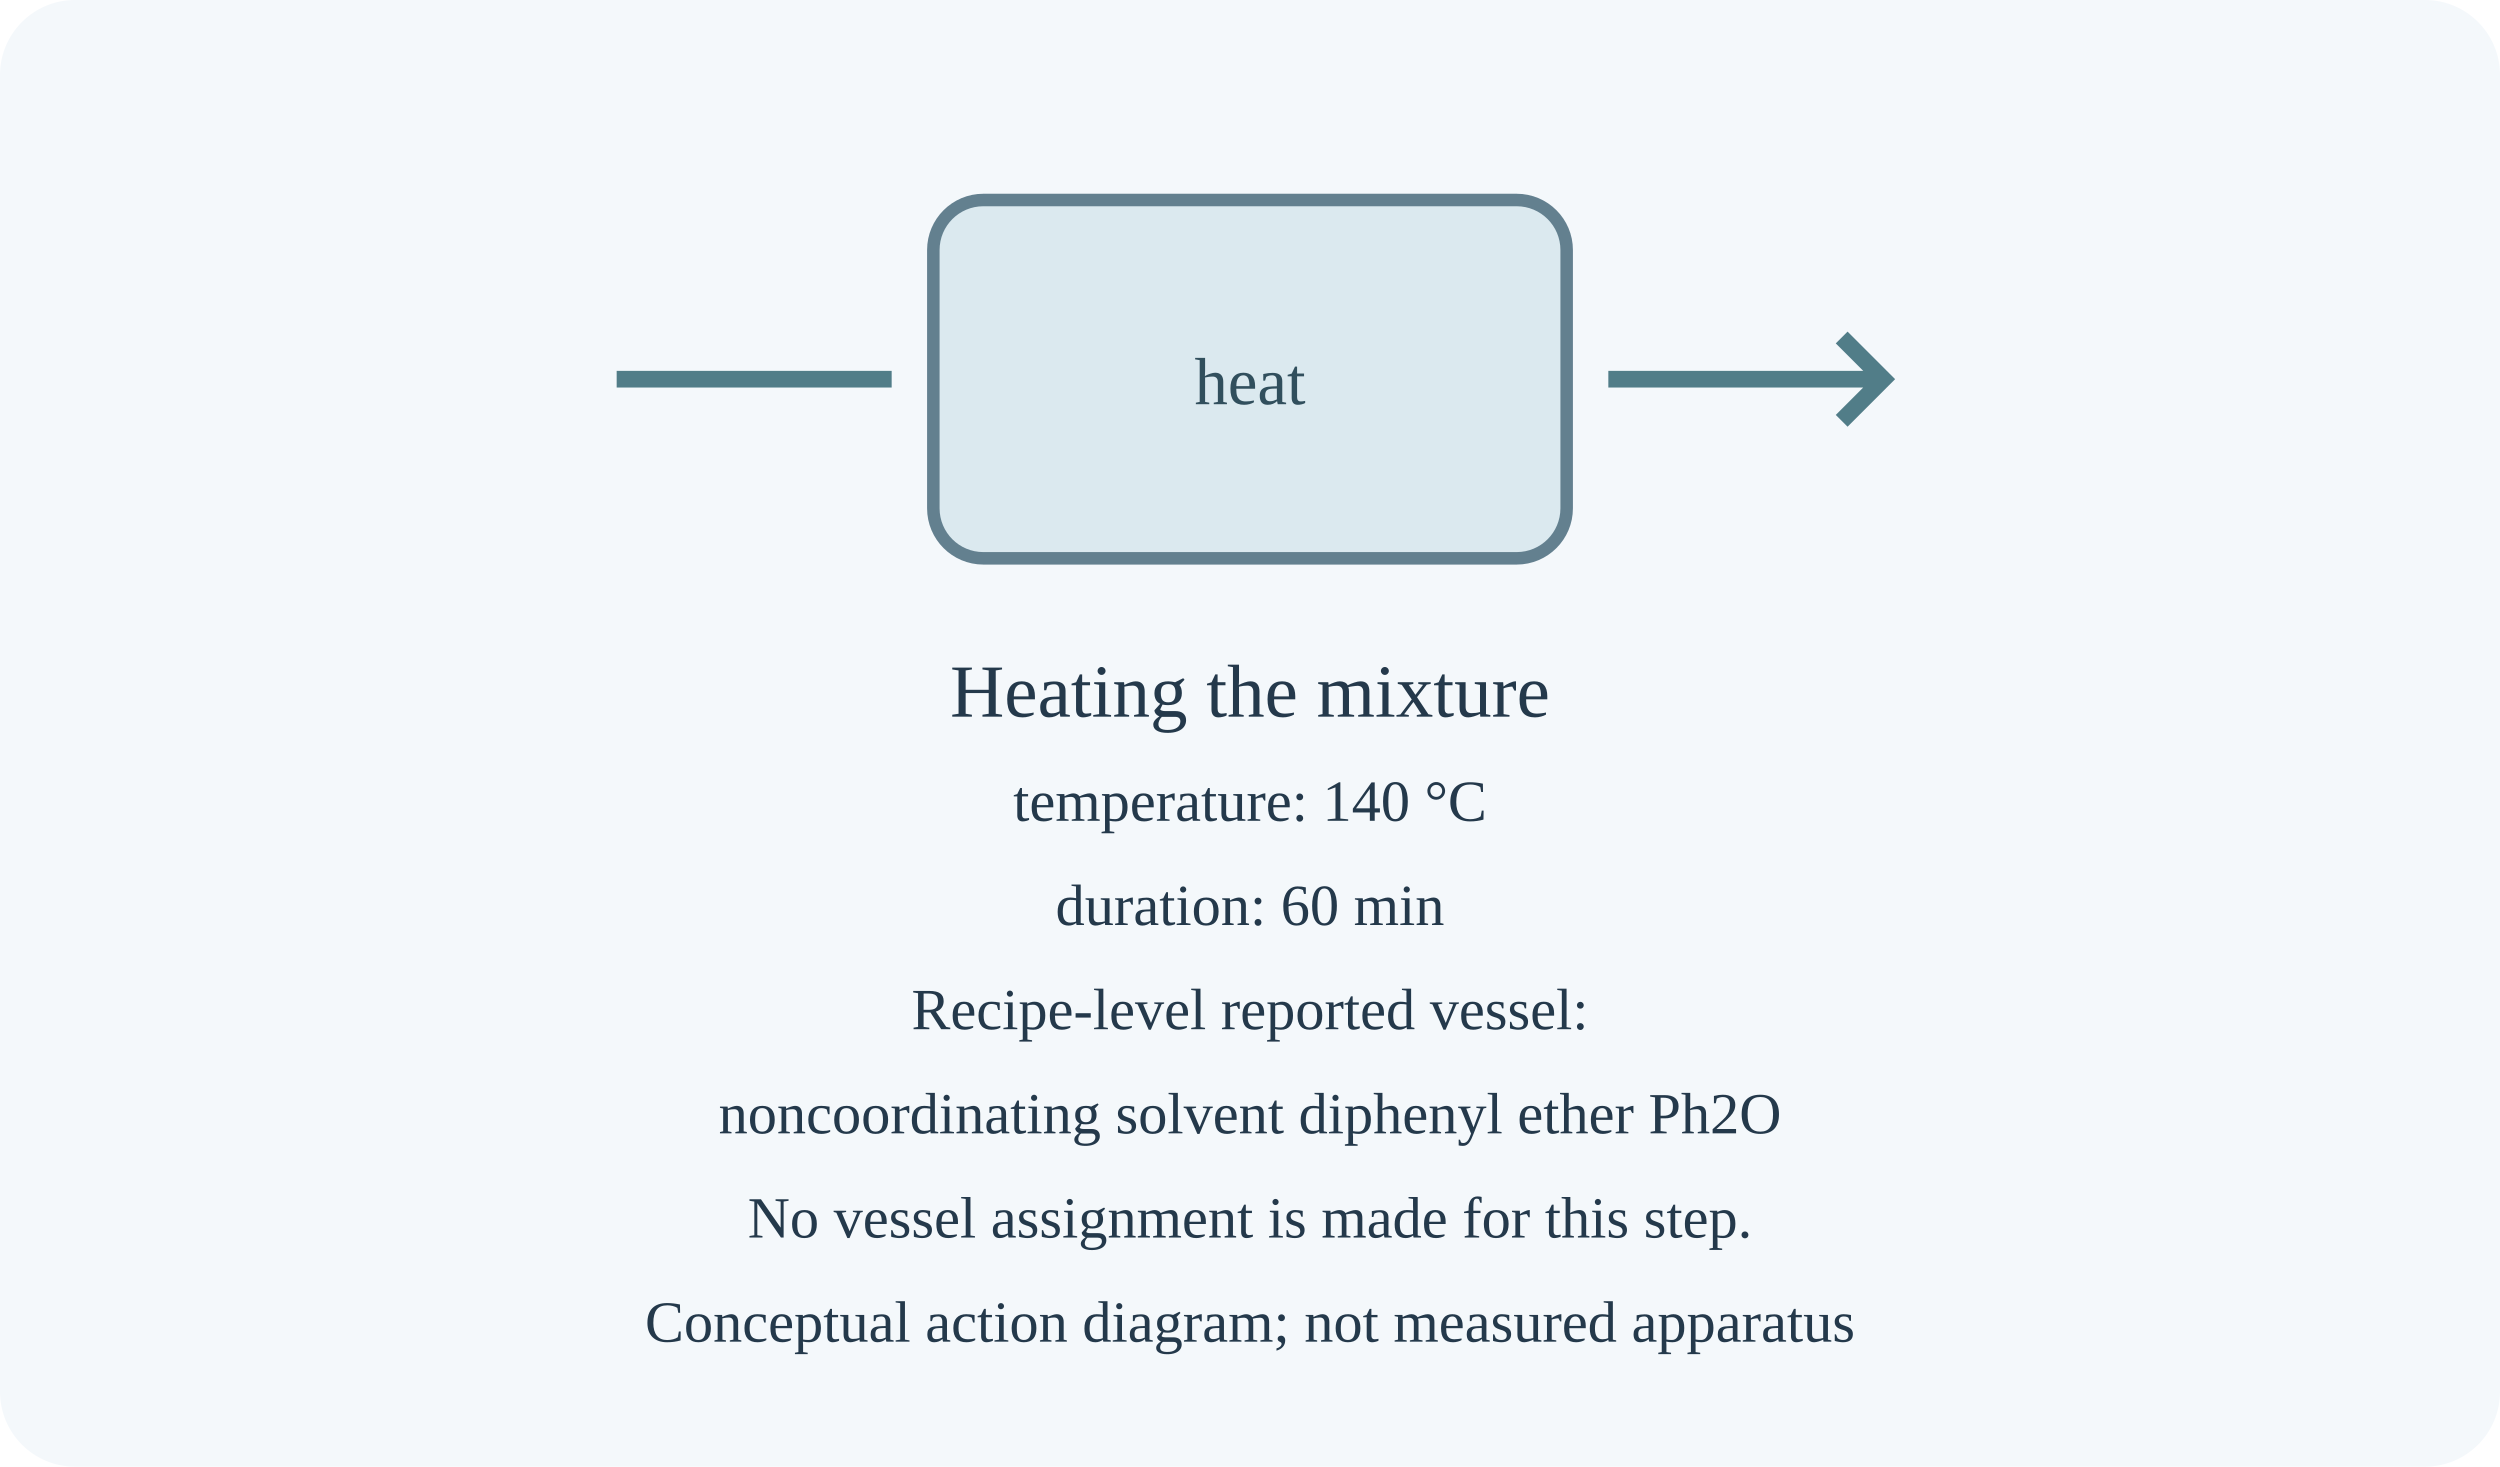
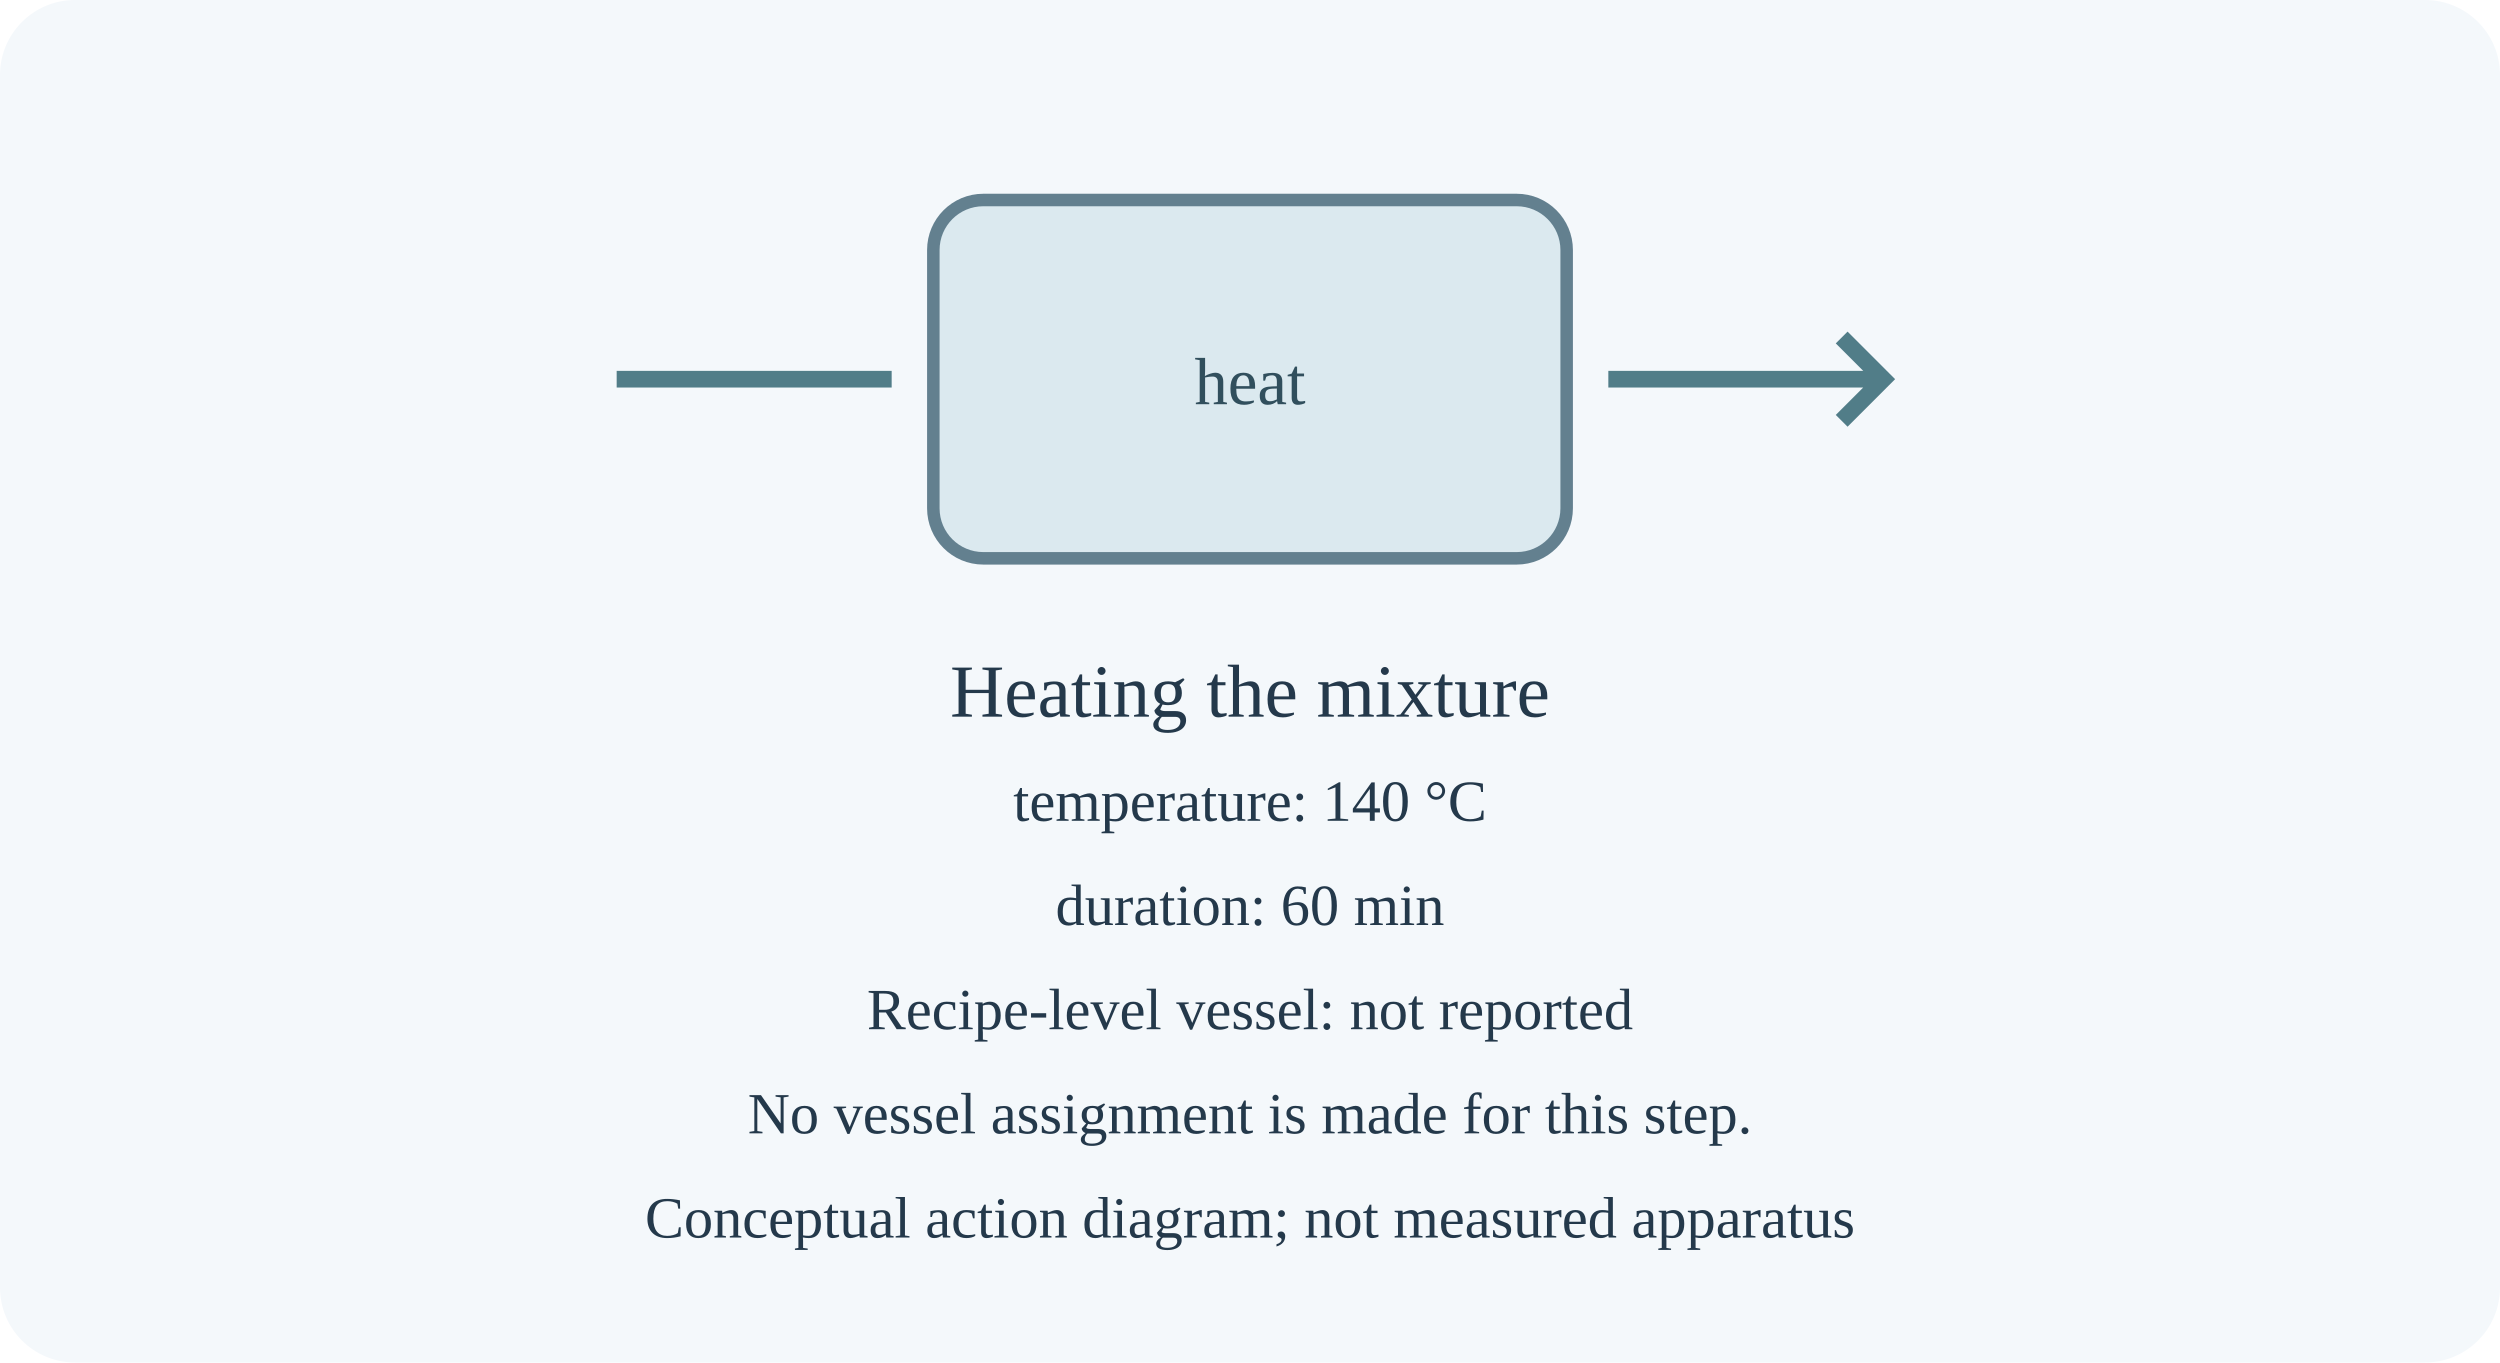
- <svg xmlns="http://www.w3.org/2000/svg" viewBox="0 0 600 352" role="img" aria-labelledby="title desc">
-   <rect width="600" height="352" rx="18" fill="#f4f8fb" />
+ <svg xmlns="http://www.w3.org/2000/svg" viewBox="0 0 600 327" role="img" aria-labelledby="title desc">
+   <rect width="600" height="327" rx="18" fill="#f4f8fb" />
  <rect x="224" y="48" width="152" height="86" rx="12" fill="#dbe9ef" stroke="#63808f" stroke-width="3" />
  <path d="M148 91H214M386 91H452M442 81L452 91 442 101" fill="none" stroke="#517d88" stroke-width="4" />
  <text x="300" y="97" text-anchor="middle" font-size="16" fill="#314f5d">heat</text>
  <text x="300" y="172" text-anchor="middle" font-size="18" fill="#24394b">Heating the mixture</text>
  <text x="300" y="197" text-anchor="middle" font-size="14" fill="#24394b">temperature: 140 °C</text>
  <text x="300" y="222" text-anchor="middle" font-size="14" fill="#24394b">duration: 60 min</text>
-   <text x="300" y="247" text-anchor="middle" font-size="14" fill="#24394b">Recipe-level reported vessel:</text>
-   <text x="300" y="272" text-anchor="middle" font-size="14" fill="#24394b">noncoordinating solvent diphenyl ether Ph2O</text>
-   <text x="300" y="297" text-anchor="middle" font-size="14" fill="#24394b">No vessel assignment is made for this step.</text>
-   <text x="300" y="322" text-anchor="middle" font-size="14" fill="#24394b">Conceptual action diagram; not measured apparatus</text>
+   <text x="300" y="247" text-anchor="middle" font-size="14" fill="#24394b">Recipe-level vessel: not reported</text>
+   <text x="300" y="272" text-anchor="middle" font-size="14" fill="#24394b">No vessel assignment is made for this step.</text>
+   <text x="300" y="297" text-anchor="middle" font-size="14" fill="#24394b">Conceptual action diagram; not measured apparatus</text>
</svg>
